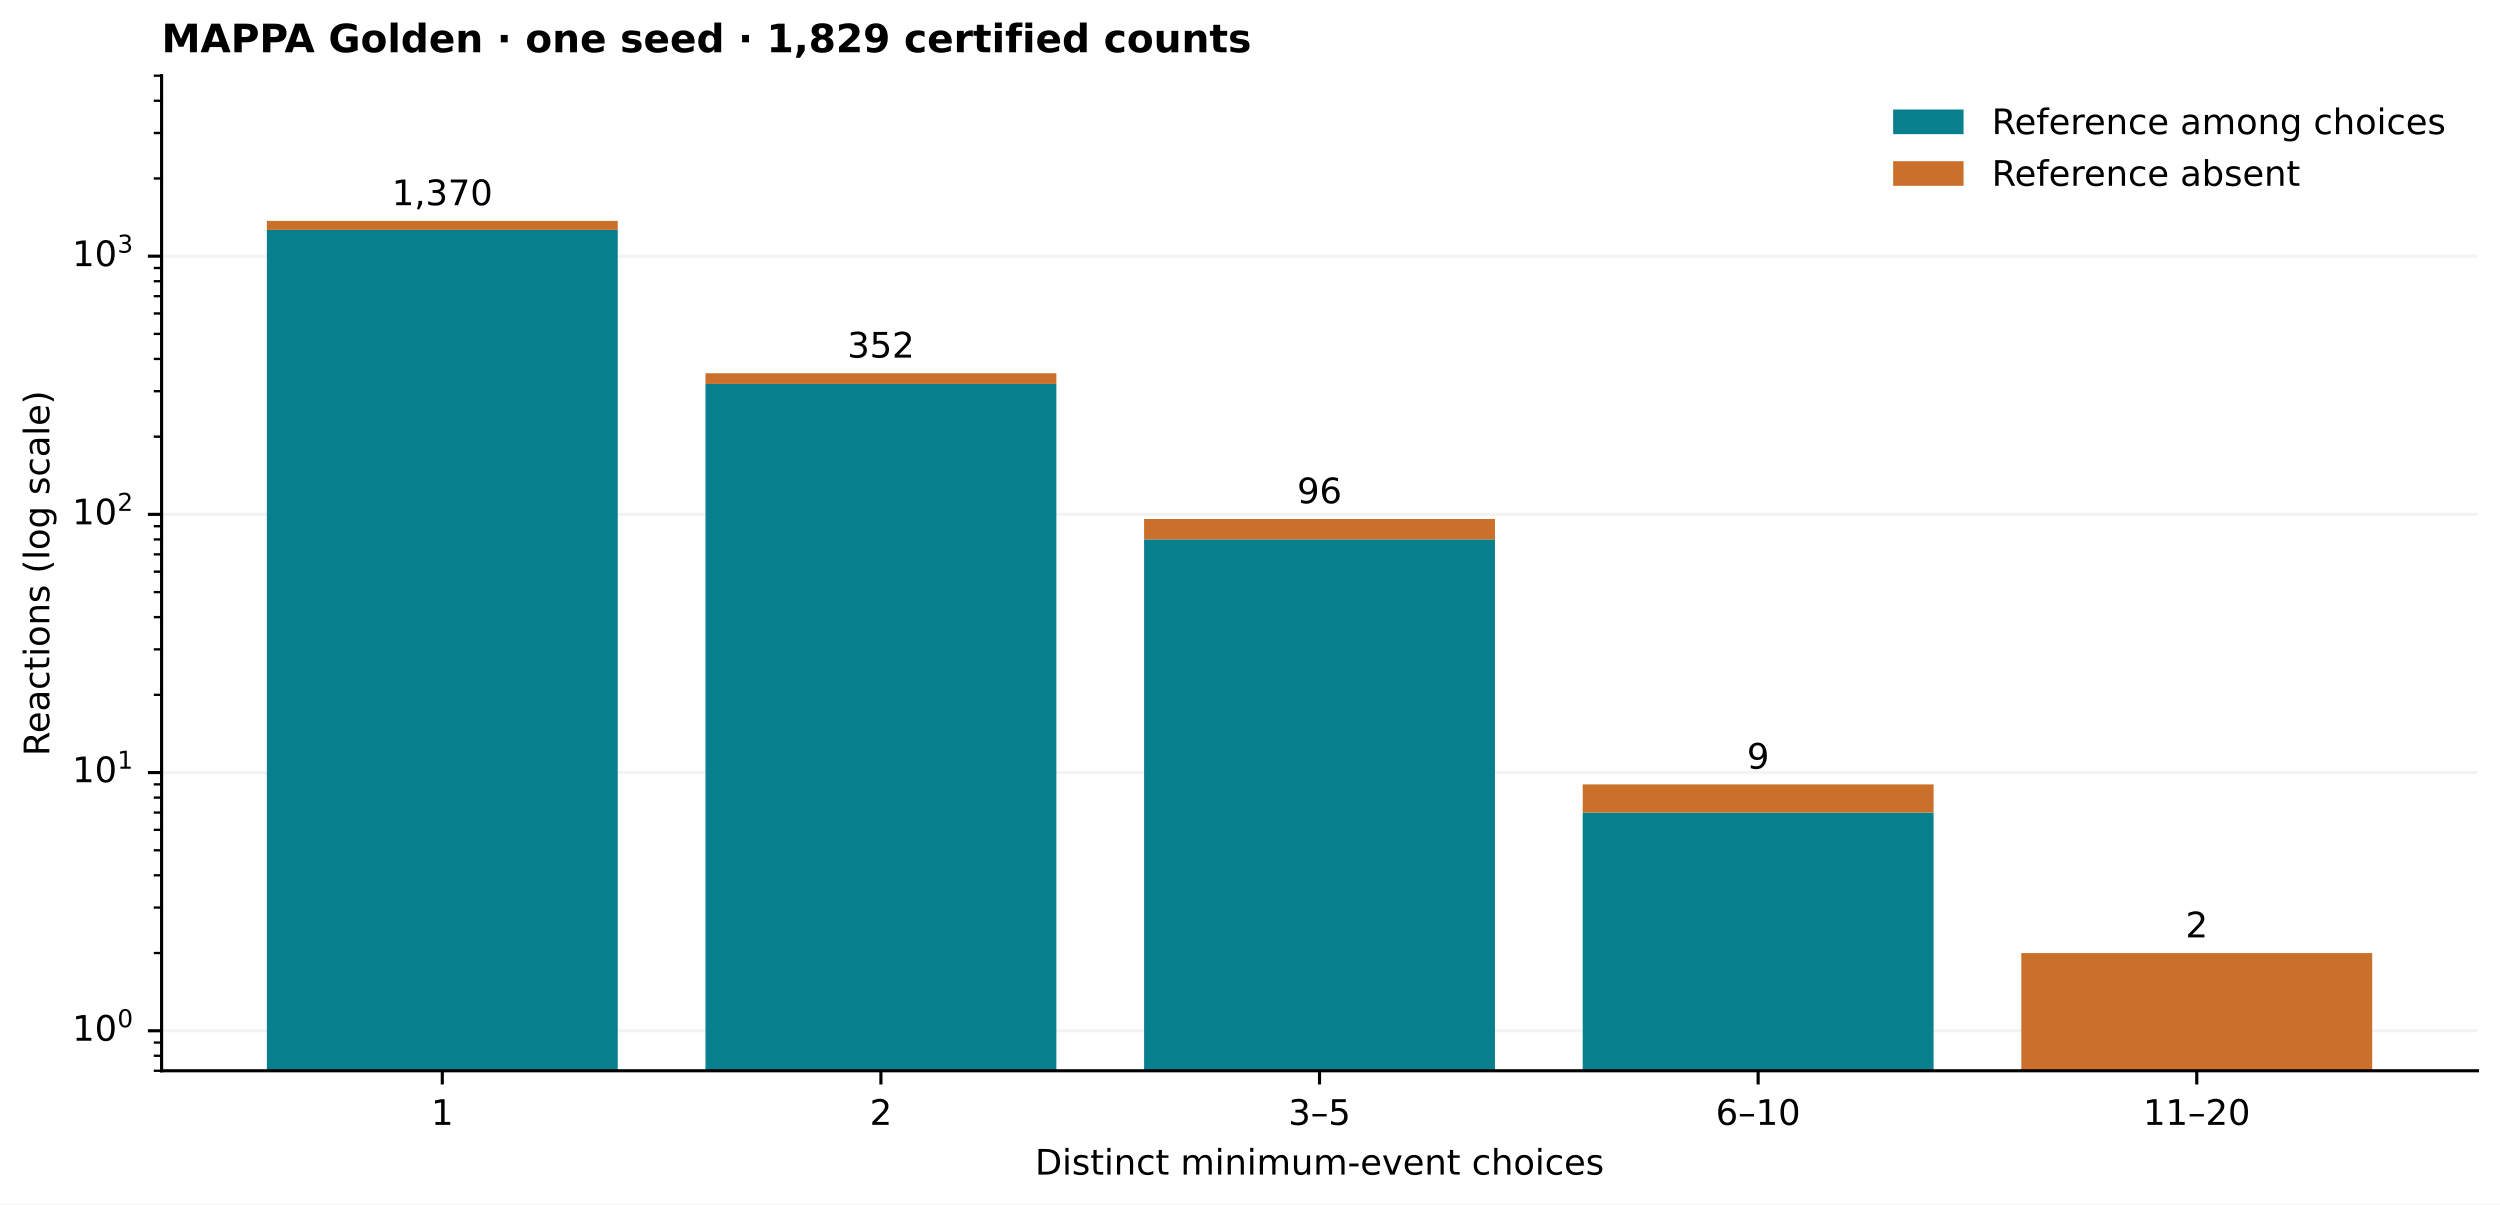
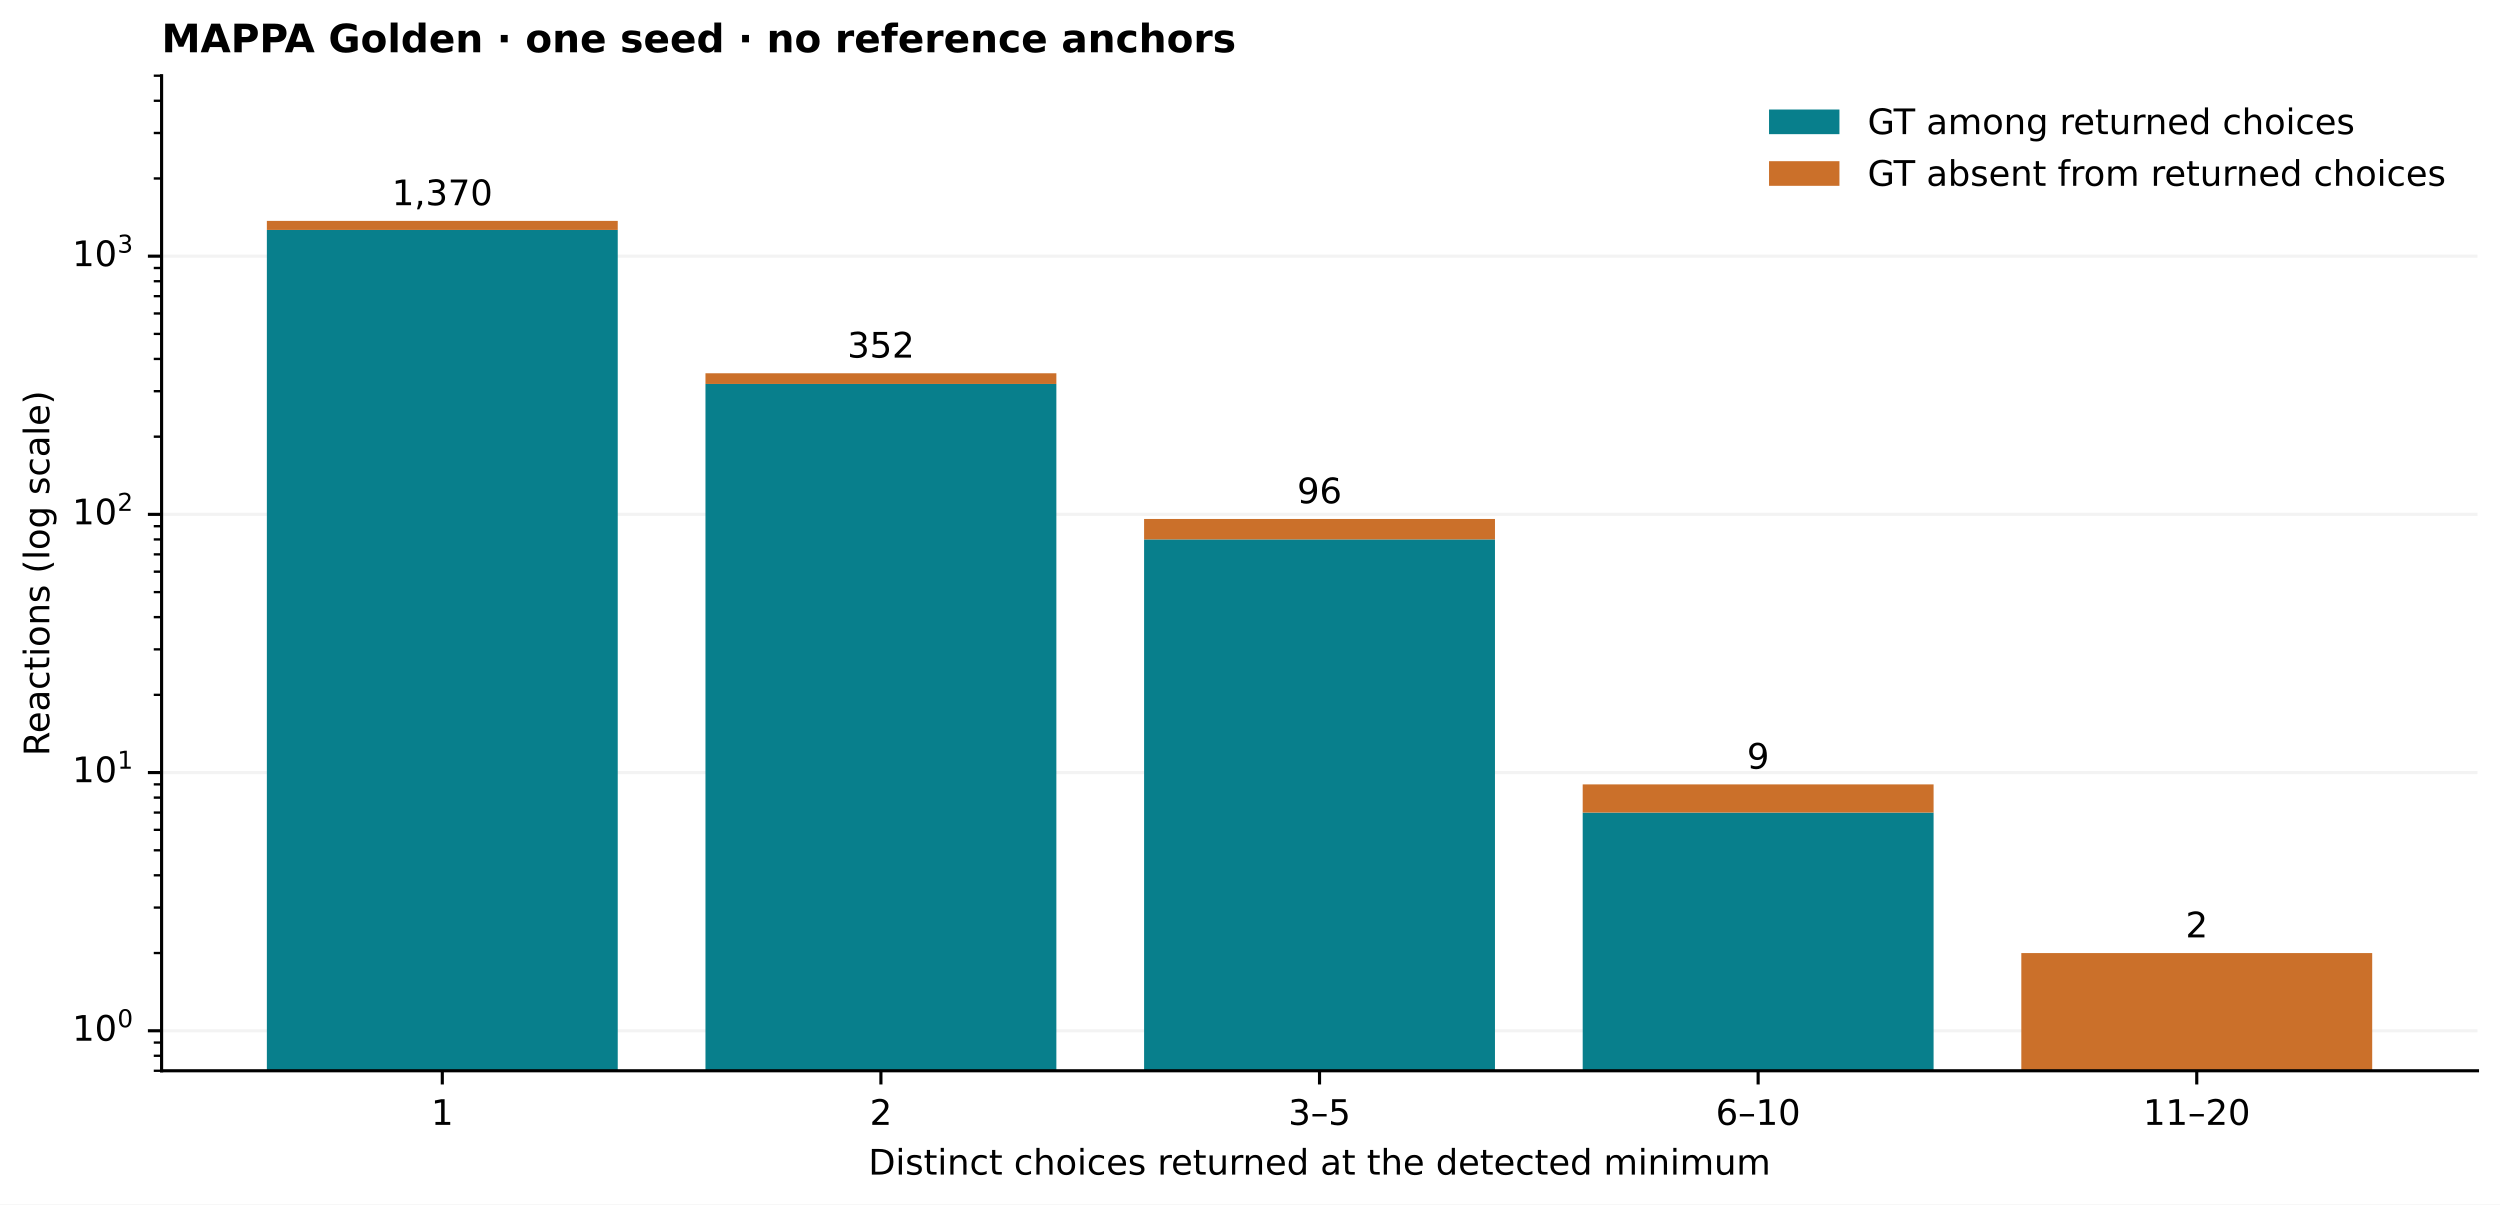
<svg xmlns="http://www.w3.org/2000/svg" xmlns:xlink="http://www.w3.org/1999/xlink" width="639.12pt" height="307.92pt" viewBox="0 0 639.12 307.92" version="1.1">
  <defs>
    <style type="text/css">*{stroke-linejoin: round; stroke-linecap: butt}</style>
  </defs>
  <g id="figure_1">
    <g id="patch_1">
      <path d="M 0 307.92  L 639.12 307.92  L 639.12 0  L 0 0  z " style="fill: #ffffff" />
    </g>
    <g id="axes_1">
      <g id="patch_2">
        <path d="M 41.31 273.739  L 633.36 273.739  L 633.36 19.358  L 41.31 19.358  z " style="fill: #ffffff" />
      </g>
      <g id="matplotlib.axis_1">
        <g id="xtick_1">
          <g id="line2d_1">
            <defs>
-               <path id="mce063b0a3b" d="M 0 0  L 0 3.5  " style="stroke: #000000; stroke-width: 0.8" />
+               <path id="m0c41f7eb51" d="M 0 0  L 0 3.5  " style="stroke: #000000; stroke-width: 0.8" />
            </defs>
            <g>
-               <use xlink:href="#mce063b0a3b" x="113.074" y="273.739" style="stroke: #000000; stroke-width: 0.8" />
+               <use xlink:href="#m0c41f7eb51" x="113.074" y="273.739" style="stroke: #000000; stroke-width: 0.8" />
            </g>
          </g>
          <g id="text_1">
            <text style="font-size: 9px; font-family: 'DejaVu Sans'; text-anchor: middle" x="113.074" y="287.577" transform="rotate(-0 113.0739 287.5775)">1</text>
          </g>
        </g>
        <g id="xtick_2">
          <g id="line2d_2">
            <g>
-               <use xlink:href="#mce063b0a3b" x="225.204" y="273.739" style="stroke: #000000; stroke-width: 0.8" />
+               <use xlink:href="#m0c41f7eb51" x="225.204" y="273.739" style="stroke: #000000; stroke-width: 0.8" />
            </g>
          </g>
          <g id="text_2">
            <text style="font-size: 9px; font-family: 'DejaVu Sans'; text-anchor: middle" x="225.204" y="287.577" transform="rotate(-0 225.2044 287.5775)">2</text>
          </g>
        </g>
        <g id="xtick_3">
          <g id="line2d_3">
            <g>
-               <use xlink:href="#mce063b0a3b" x="337.335" y="273.739" style="stroke: #000000; stroke-width: 0.8" />
+               <use xlink:href="#m0c41f7eb51" x="337.335" y="273.739" style="stroke: #000000; stroke-width: 0.8" />
            </g>
          </g>
          <g id="text_3">
            <text style="font-size: 9px; font-family: 'DejaVu Sans'; text-anchor: middle" x="337.335" y="287.577" transform="rotate(-0 337.3349 287.5775)">3–5</text>
          </g>
        </g>
        <g id="xtick_4">
          <g id="line2d_4">
            <g>
-               <use xlink:href="#mce063b0a3b" x="449.465" y="273.739" style="stroke: #000000; stroke-width: 0.8" />
+               <use xlink:href="#m0c41f7eb51" x="449.465" y="273.739" style="stroke: #000000; stroke-width: 0.8" />
            </g>
          </g>
          <g id="text_4">
            <text style="font-size: 9px; font-family: 'DejaVu Sans'; text-anchor: middle" x="449.465" y="287.577" transform="rotate(-0 449.4654 287.5775)">6–10</text>
          </g>
        </g>
        <g id="xtick_5">
          <g id="line2d_5">
            <g>
-               <use xlink:href="#mce063b0a3b" x="561.596" y="273.739" style="stroke: #000000; stroke-width: 0.8" />
+               <use xlink:href="#m0c41f7eb51" x="561.596" y="273.739" style="stroke: #000000; stroke-width: 0.8" />
            </g>
          </g>
          <g id="text_5">
            <text style="font-size: 9px; font-family: 'DejaVu Sans'; text-anchor: middle" x="561.596" y="287.577" transform="rotate(-0 561.596 287.5775)">11–20</text>
          </g>
        </g>
        <g id="text_6">
-           <text style="font-size: 9px; font-family: 'DejaVu Sans'; text-anchor: middle" x="337.335" y="300.288" transform="rotate(-0 337.3349 300.2878)">Distinct minimum-event choices</text>
+           <text style="font-size: 9px; font-family: 'DejaVu Sans'; text-anchor: middle" x="337.335" y="300.288" transform="rotate(-0 337.3349 300.2878)">Distinct choices returned at the detected minimum</text>
        </g>
      </g>
      <g id="matplotlib.axis_2">
        <g id="ytick_1">
          <g id="line2d_6">
-             <path d="M 41.31 263.514  L 633.36 263.514  " clip-path="url(#p8fb15fd6a7)" style="fill: none; stroke: #b0b0b0; stroke-opacity: 0.15; stroke-width: 0.8; stroke-linecap: square" />
+             <path d="M 41.31 263.514  L 633.36 263.514  " clip-path="url(#pe8b8196c76)" style="fill: none; stroke: #b0b0b0; stroke-opacity: 0.15; stroke-width: 0.8; stroke-linecap: square" />
          </g>
          <g id="line2d_7">
            <defs>
-               <path id="mfa9b9d9979" d="M 0 0  L -3.5 0  " style="stroke: #000000; stroke-width: 0.8" />
+               <path id="m32683a3f6d" d="M 0 0  L -3.5 0  " style="stroke: #000000; stroke-width: 0.8" />
            </defs>
            <g>
-               <use xlink:href="#mfa9b9d9979" x="41.31" y="263.514" style="stroke: #000000; stroke-width: 0.8" />
+               <use xlink:href="#m32683a3f6d" x="41.31" y="263.514" style="stroke: #000000; stroke-width: 0.8" />
            </g>
          </g>
          <g id="text_7">
            <g transform="translate(18.47031 266.9337)">
              <text>
                <tspan x="0" y="-0.873" style="font-size: 9px; font-family: 'DejaVu Sans'">1</tspan>
                <tspan x="5.726" y="-0.873" style="font-size: 9px; font-family: 'DejaVu Sans'">0</tspan>
                <tspan x="11.538" y="-4.319" style="font-size: 6.3px; font-family: 'DejaVu Sans'">0</tspan>
              </text>
            </g>
          </g>
        </g>
        <g id="ytick_2">
          <g id="line2d_8">
-             <path d="M 41.31 197.508  L 633.36 197.508  " clip-path="url(#p8fb15fd6a7)" style="fill: none; stroke: #b0b0b0; stroke-opacity: 0.15; stroke-width: 0.8; stroke-linecap: square" />
+             <path d="M 41.31 197.508  L 633.36 197.508  " clip-path="url(#pe8b8196c76)" style="fill: none; stroke: #b0b0b0; stroke-opacity: 0.15; stroke-width: 0.8; stroke-linecap: square" />
          </g>
          <g id="line2d_9">
            <g>
-               <use xlink:href="#mfa9b9d9979" x="41.31" y="197.508" style="stroke: #000000; stroke-width: 0.8" />
+               <use xlink:href="#m32683a3f6d" x="41.31" y="197.508" style="stroke: #000000; stroke-width: 0.8" />
            </g>
          </g>
          <g id="text_8">
            <g transform="translate(18.47031 200.9272)">
              <text>
                <tspan x="0" y="-0.961" style="font-size: 9px; font-family: 'DejaVu Sans'">1</tspan>
                <tspan x="5.726" y="-0.961" style="font-size: 9px; font-family: 'DejaVu Sans'">0</tspan>
                <tspan x="11.538" y="-4.406" style="font-size: 6.3px; font-family: 'DejaVu Sans'">1</tspan>
              </text>
            </g>
          </g>
        </g>
        <g id="ytick_3">
          <g id="line2d_10">
-             <path d="M 41.31 131.501  L 633.36 131.501  " clip-path="url(#p8fb15fd6a7)" style="fill: none; stroke: #b0b0b0; stroke-opacity: 0.15; stroke-width: 0.8; stroke-linecap: square" />
+             <path d="M 41.31 131.501  L 633.36 131.501  " clip-path="url(#pe8b8196c76)" style="fill: none; stroke: #b0b0b0; stroke-opacity: 0.15; stroke-width: 0.8; stroke-linecap: square" />
          </g>
          <g id="line2d_11">
            <g>
-               <use xlink:href="#mfa9b9d9979" x="41.31" y="131.501" style="stroke: #000000; stroke-width: 0.8" />
+               <use xlink:href="#m32683a3f6d" x="41.31" y="131.501" style="stroke: #000000; stroke-width: 0.8" />
            </g>
          </g>
          <g id="text_9">
            <g transform="translate(18.47031 134.9207)">
              <text>
                <tspan x="0" y="-0.873" style="font-size: 9px; font-family: 'DejaVu Sans'">1</tspan>
                <tspan x="5.726" y="-0.873" style="font-size: 9px; font-family: 'DejaVu Sans'">0</tspan>
                <tspan x="11.538" y="-4.319" style="font-size: 6.3px; font-family: 'DejaVu Sans'">2</tspan>
              </text>
            </g>
          </g>
        </g>
        <g id="ytick_4">
          <g id="line2d_12">
-             <path d="M 41.31 65.495  L 633.36 65.495  " clip-path="url(#p8fb15fd6a7)" style="fill: none; stroke: #b0b0b0; stroke-opacity: 0.15; stroke-width: 0.8; stroke-linecap: square" />
+             <path d="M 41.31 65.495  L 633.36 65.495  " clip-path="url(#pe8b8196c76)" style="fill: none; stroke: #b0b0b0; stroke-opacity: 0.15; stroke-width: 0.8; stroke-linecap: square" />
          </g>
          <g id="line2d_13">
            <g>
-               <use xlink:href="#mfa9b9d9979" x="41.31" y="65.495" style="stroke: #000000; stroke-width: 0.8" />
+               <use xlink:href="#m32683a3f6d" x="41.31" y="65.495" style="stroke: #000000; stroke-width: 0.8" />
            </g>
          </g>
          <g id="text_10">
            <g transform="translate(18.47031 68.91427)">
              <text>
                <tspan x="0" y="-0.873" style="font-size: 9px; font-family: 'DejaVu Sans'">1</tspan>
                <tspan x="5.726" y="-0.873" style="font-size: 9px; font-family: 'DejaVu Sans'">0</tspan>
                <tspan x="11.538" y="-4.319" style="font-size: 6.3px; font-family: 'DejaVu Sans'">3</tspan>
              </text>
            </g>
          </g>
        </g>
        <g id="ytick_5">
          <g id="line2d_14">
            <defs>
-               <path id="mfd51fd6133" d="M 0 0  L -2 0  " style="stroke: #000000; stroke-width: 0.6" />
+               <path id="me47fe13a55" d="M 0 0  L -2 0  " style="stroke: #000000; stroke-width: 0.6" />
            </defs>
            <g>
-               <use xlink:href="#mfd51fd6133" x="41.31" y="273.739" style="stroke: #000000; stroke-width: 0.6" />
+               <use xlink:href="#me47fe13a55" x="41.31" y="273.739" style="stroke: #000000; stroke-width: 0.6" />
            </g>
          </g>
        </g>
        <g id="ytick_6">
          <g id="line2d_15">
            <g>
-               <use xlink:href="#mfd51fd6133" x="41.31" y="269.911" style="stroke: #000000; stroke-width: 0.6" />
+               <use xlink:href="#me47fe13a55" x="41.31" y="269.911" style="stroke: #000000; stroke-width: 0.6" />
            </g>
          </g>
        </g>
        <g id="ytick_7">
          <g id="line2d_16">
            <g>
-               <use xlink:href="#mfd51fd6133" x="41.31" y="266.535" style="stroke: #000000; stroke-width: 0.6" />
+               <use xlink:href="#me47fe13a55" x="41.31" y="266.535" style="stroke: #000000; stroke-width: 0.6" />
            </g>
          </g>
        </g>
        <g id="ytick_8">
          <g id="line2d_17">
            <g>
-               <use xlink:href="#mfd51fd6133" x="41.31" y="243.644" style="stroke: #000000; stroke-width: 0.6" />
+               <use xlink:href="#me47fe13a55" x="41.31" y="243.644" style="stroke: #000000; stroke-width: 0.6" />
            </g>
          </g>
        </g>
        <g id="ytick_9">
          <g id="line2d_18">
            <g>
-               <use xlink:href="#mfd51fd6133" x="41.31" y="232.021" style="stroke: #000000; stroke-width: 0.6" />
+               <use xlink:href="#me47fe13a55" x="41.31" y="232.021" style="stroke: #000000; stroke-width: 0.6" />
            </g>
          </g>
        </g>
        <g id="ytick_10">
          <g id="line2d_19">
            <g>
-               <use xlink:href="#mfd51fd6133" x="41.31" y="223.775" style="stroke: #000000; stroke-width: 0.6" />
+               <use xlink:href="#me47fe13a55" x="41.31" y="223.775" style="stroke: #000000; stroke-width: 0.6" />
            </g>
          </g>
        </g>
        <g id="ytick_11">
          <g id="line2d_20">
            <g>
-               <use xlink:href="#mfd51fd6133" x="41.31" y="217.378" style="stroke: #000000; stroke-width: 0.6" />
+               <use xlink:href="#me47fe13a55" x="41.31" y="217.378" style="stroke: #000000; stroke-width: 0.6" />
            </g>
          </g>
        </g>
        <g id="ytick_12">
          <g id="line2d_21">
            <g>
-               <use xlink:href="#mfd51fd6133" x="41.31" y="212.151" style="stroke: #000000; stroke-width: 0.6" />
+               <use xlink:href="#me47fe13a55" x="41.31" y="212.151" style="stroke: #000000; stroke-width: 0.6" />
            </g>
          </g>
        </g>
        <g id="ytick_13">
          <g id="line2d_22">
            <g>
-               <use xlink:href="#mfd51fd6133" x="41.31" y="207.732" style="stroke: #000000; stroke-width: 0.6" />
+               <use xlink:href="#me47fe13a55" x="41.31" y="207.732" style="stroke: #000000; stroke-width: 0.6" />
            </g>
          </g>
        </g>
        <g id="ytick_14">
          <g id="line2d_23">
            <g>
-               <use xlink:href="#mfd51fd6133" x="41.31" y="203.905" style="stroke: #000000; stroke-width: 0.6" />
+               <use xlink:href="#me47fe13a55" x="41.31" y="203.905" style="stroke: #000000; stroke-width: 0.6" />
            </g>
          </g>
        </g>
        <g id="ytick_15">
          <g id="line2d_24">
            <g>
-               <use xlink:href="#mfd51fd6133" x="41.31" y="200.528" style="stroke: #000000; stroke-width: 0.6" />
+               <use xlink:href="#me47fe13a55" x="41.31" y="200.528" style="stroke: #000000; stroke-width: 0.6" />
            </g>
          </g>
        </g>
        <g id="ytick_16">
          <g id="line2d_25">
            <g>
-               <use xlink:href="#mfd51fd6133" x="41.31" y="177.638" style="stroke: #000000; stroke-width: 0.6" />
+               <use xlink:href="#me47fe13a55" x="41.31" y="177.638" style="stroke: #000000; stroke-width: 0.6" />
            </g>
          </g>
        </g>
        <g id="ytick_17">
          <g id="line2d_26">
            <g>
-               <use xlink:href="#mfd51fd6133" x="41.31" y="166.015" style="stroke: #000000; stroke-width: 0.6" />
+               <use xlink:href="#me47fe13a55" x="41.31" y="166.015" style="stroke: #000000; stroke-width: 0.6" />
            </g>
          </g>
        </g>
        <g id="ytick_18">
          <g id="line2d_27">
            <g>
-               <use xlink:href="#mfd51fd6133" x="41.31" y="157.768" style="stroke: #000000; stroke-width: 0.6" />
+               <use xlink:href="#me47fe13a55" x="41.31" y="157.768" style="stroke: #000000; stroke-width: 0.6" />
            </g>
          </g>
        </g>
        <g id="ytick_19">
          <g id="line2d_28">
            <g>
-               <use xlink:href="#mfd51fd6133" x="41.31" y="151.371" style="stroke: #000000; stroke-width: 0.6" />
+               <use xlink:href="#me47fe13a55" x="41.31" y="151.371" style="stroke: #000000; stroke-width: 0.6" />
            </g>
          </g>
        </g>
        <g id="ytick_20">
          <g id="line2d_29">
            <g>
-               <use xlink:href="#mfd51fd6133" x="41.31" y="146.145" style="stroke: #000000; stroke-width: 0.6" />
+               <use xlink:href="#me47fe13a55" x="41.31" y="146.145" style="stroke: #000000; stroke-width: 0.6" />
            </g>
          </g>
        </g>
        <g id="ytick_21">
          <g id="line2d_30">
            <g>
-               <use xlink:href="#mfd51fd6133" x="41.31" y="141.726" style="stroke: #000000; stroke-width: 0.6" />
+               <use xlink:href="#me47fe13a55" x="41.31" y="141.726" style="stroke: #000000; stroke-width: 0.6" />
            </g>
          </g>
        </g>
        <g id="ytick_22">
          <g id="line2d_31">
            <g>
-               <use xlink:href="#mfd51fd6133" x="41.31" y="137.898" style="stroke: #000000; stroke-width: 0.6" />
+               <use xlink:href="#me47fe13a55" x="41.31" y="137.898" style="stroke: #000000; stroke-width: 0.6" />
            </g>
          </g>
        </g>
        <g id="ytick_23">
          <g id="line2d_32">
            <g>
-               <use xlink:href="#mfd51fd6133" x="41.31" y="134.522" style="stroke: #000000; stroke-width: 0.6" />
+               <use xlink:href="#me47fe13a55" x="41.31" y="134.522" style="stroke: #000000; stroke-width: 0.6" />
            </g>
          </g>
        </g>
        <g id="ytick_24">
          <g id="line2d_33">
            <g>
-               <use xlink:href="#mfd51fd6133" x="41.31" y="111.632" style="stroke: #000000; stroke-width: 0.6" />
+               <use xlink:href="#me47fe13a55" x="41.31" y="111.632" style="stroke: #000000; stroke-width: 0.6" />
            </g>
          </g>
        </g>
        <g id="ytick_25">
          <g id="line2d_34">
            <g>
-               <use xlink:href="#mfd51fd6133" x="41.31" y="100.008" style="stroke: #000000; stroke-width: 0.6" />
+               <use xlink:href="#me47fe13a55" x="41.31" y="100.008" style="stroke: #000000; stroke-width: 0.6" />
            </g>
          </g>
        </g>
        <g id="ytick_26">
          <g id="line2d_35">
            <g>
-               <use xlink:href="#mfd51fd6133" x="41.31" y="91.762" style="stroke: #000000; stroke-width: 0.6" />
+               <use xlink:href="#me47fe13a55" x="41.31" y="91.762" style="stroke: #000000; stroke-width: 0.6" />
            </g>
          </g>
        </g>
        <g id="ytick_27">
          <g id="line2d_36">
            <g>
-               <use xlink:href="#mfd51fd6133" x="41.31" y="85.365" style="stroke: #000000; stroke-width: 0.6" />
+               <use xlink:href="#me47fe13a55" x="41.31" y="85.365" style="stroke: #000000; stroke-width: 0.6" />
            </g>
          </g>
        </g>
        <g id="ytick_28">
          <g id="line2d_37">
            <g>
-               <use xlink:href="#mfd51fd6133" x="41.31" y="80.138" style="stroke: #000000; stroke-width: 0.6" />
+               <use xlink:href="#me47fe13a55" x="41.31" y="80.138" style="stroke: #000000; stroke-width: 0.6" />
            </g>
          </g>
        </g>
        <g id="ytick_29">
          <g id="line2d_38">
            <g>
-               <use xlink:href="#mfd51fd6133" x="41.31" y="75.72" style="stroke: #000000; stroke-width: 0.6" />
+               <use xlink:href="#me47fe13a55" x="41.31" y="75.72" style="stroke: #000000; stroke-width: 0.6" />
            </g>
          </g>
        </g>
        <g id="ytick_30">
          <g id="line2d_39">
            <g>
-               <use xlink:href="#mfd51fd6133" x="41.31" y="71.892" style="stroke: #000000; stroke-width: 0.6" />
+               <use xlink:href="#me47fe13a55" x="41.31" y="71.892" style="stroke: #000000; stroke-width: 0.6" />
            </g>
          </g>
        </g>
        <g id="ytick_31">
          <g id="line2d_40">
            <g>
-               <use xlink:href="#mfd51fd6133" x="41.31" y="68.515" style="stroke: #000000; stroke-width: 0.6" />
+               <use xlink:href="#me47fe13a55" x="41.31" y="68.515" style="stroke: #000000; stroke-width: 0.6" />
            </g>
          </g>
        </g>
        <g id="ytick_32">
          <g id="line2d_41">
            <g>
-               <use xlink:href="#mfd51fd6133" x="41.31" y="45.625" style="stroke: #000000; stroke-width: 0.6" />
+               <use xlink:href="#me47fe13a55" x="41.31" y="45.625" style="stroke: #000000; stroke-width: 0.6" />
            </g>
          </g>
        </g>
        <g id="ytick_33">
          <g id="line2d_42">
            <g>
-               <use xlink:href="#mfd51fd6133" x="41.31" y="34.002" style="stroke: #000000; stroke-width: 0.6" />
+               <use xlink:href="#me47fe13a55" x="41.31" y="34.002" style="stroke: #000000; stroke-width: 0.6" />
            </g>
          </g>
        </g>
        <g id="ytick_34">
          <g id="line2d_43">
            <g>
-               <use xlink:href="#mfd51fd6133" x="41.31" y="25.755" style="stroke: #000000; stroke-width: 0.6" />
+               <use xlink:href="#me47fe13a55" x="41.31" y="25.755" style="stroke: #000000; stroke-width: 0.6" />
            </g>
          </g>
        </g>
        <g id="ytick_35">
          <g id="line2d_44">
            <g>
-               <use xlink:href="#mfd51fd6133" x="41.31" y="19.358" style="stroke: #000000; stroke-width: 0.6" />
+               <use xlink:href="#me47fe13a55" x="41.31" y="19.358" style="stroke: #000000; stroke-width: 0.6" />
            </g>
          </g>
        </g>
        <g id="text_11">
          <text style="font-size: 9px; font-family: 'DejaVu Sans'; text-anchor: middle" x="12.599" y="146.549" transform="rotate(-90 12.59859 146.5487)">Reactions (log scale)</text>
        </g>
      </g>
      <g id="patch_3">
-         <path d="M 68.222 66269.977  L 157.926 66269.977  L 157.926 58.779  L 68.222 58.779  z " clip-path="url(#p8fb15fd6a7)" style="fill: #087f8c" />
+         <path d="M 68.222 66269.977  L 157.926 66269.977  L 157.926 58.779  L 68.222 58.779  z " clip-path="url(#pe8b8196c76)" style="fill: #087f8c" />
      </g>
      <g id="patch_4">
-         <path d="M 180.352 66269.977  L 270.057 66269.977  L 270.057 98.158  L 180.352 98.158  z " clip-path="url(#p8fb15fd6a7)" style="fill: #087f8c" />
+         <path d="M 180.352 66269.977  L 270.057 66269.977  L 270.057 98.158  L 180.352 98.158  z " clip-path="url(#pe8b8196c76)" style="fill: #087f8c" />
      </g>
      <g id="patch_5">
-         <path d="M 292.483 66269.977  L 382.187 66269.977  L 382.187 137.898  L 292.483 137.898  z " clip-path="url(#p8fb15fd6a7)" style="fill: #087f8c" />
+         <path d="M 292.483 66269.977  L 382.187 66269.977  L 382.187 137.898  L 292.483 137.898  z " clip-path="url(#pe8b8196c76)" style="fill: #087f8c" />
      </g>
      <g id="patch_6">
-         <path d="M 404.613 66269.977  L 494.318 66269.977  L 494.318 207.732  L 404.613 207.732  z " clip-path="url(#p8fb15fd6a7)" style="fill: #087f8c" />
+         <path d="M 404.613 66269.977  L 494.318 66269.977  L 494.318 207.732  L 404.613 207.732  z " clip-path="url(#pe8b8196c76)" style="fill: #087f8c" />
      </g>
      <g id="patch_7">
-         <path d="M 516.744 66269.977  L 606.448 66269.977  L 606.448 66269.977  L 516.744 66269.977  z " clip-path="url(#p8fb15fd6a7)" style="fill: #087f8c" />
+         <path d="M 516.744 66269.977  L 606.448 66269.977  L 606.448 66269.977  L 516.744 66269.977  z " clip-path="url(#pe8b8196c76)" style="fill: #087f8c" />
      </g>
      <g id="patch_8">
-         <path d="M 68.222 58.779  L 157.926 58.779  L 157.926 56.471  L 68.222 56.471  z " clip-path="url(#p8fb15fd6a7)" style="fill: #cb702a" />
+         <path d="M 68.222 58.779  L 157.926 58.779  L 157.926 56.471  L 68.222 56.471  z " clip-path="url(#pe8b8196c76)" style="fill: #cb702a" />
      </g>
      <g id="patch_9">
-         <path d="M 180.352 98.158  L 270.057 98.158  L 270.057 95.426  L 180.352 95.426  z " clip-path="url(#p8fb15fd6a7)" style="fill: #cb702a" />
+         <path d="M 180.352 98.158  L 270.057 98.158  L 270.057 95.426  L 180.352 95.426  z " clip-path="url(#pe8b8196c76)" style="fill: #cb702a" />
      </g>
      <g id="patch_10">
-         <path d="M 292.483 137.898  L 382.187 137.898  L 382.187 132.672  L 292.483 132.672  z " clip-path="url(#p8fb15fd6a7)" style="fill: #cb702a" />
+         <path d="M 292.483 137.898  L 382.187 137.898  L 382.187 132.672  L 292.483 132.672  z " clip-path="url(#pe8b8196c76)" style="fill: #cb702a" />
      </g>
      <g id="patch_11">
-         <path d="M 404.613 207.732  L 494.318 207.732  L 494.318 200.528  L 404.613 200.528  z " clip-path="url(#p8fb15fd6a7)" style="fill: #cb702a" />
+         <path d="M 404.613 207.732  L 494.318 207.732  L 494.318 200.528  L 404.613 200.528  z " clip-path="url(#pe8b8196c76)" style="fill: #cb702a" />
      </g>
      <g id="patch_12">
-         <path d="M 516.744 66269.977  L 606.448 66269.977  L 606.448 243.644  L 516.744 243.644  z " clip-path="url(#p8fb15fd6a7)" style="fill: #cb702a" />
+         <path d="M 516.744 66269.977  L 606.448 66269.977  L 606.448 243.644  L 516.744 243.644  z " clip-path="url(#pe8b8196c76)" style="fill: #cb702a" />
      </g>
      <g id="patch_13">
        <path d="M 41.31 273.739  L 41.31 19.358  " style="fill: none; stroke: #000000; stroke-width: 0.8; stroke-linejoin: miter; stroke-linecap: square" />
      </g>
      <g id="patch_14">
        <path d="M 41.31 273.739  L 633.36 273.739  " style="fill: none; stroke: #000000; stroke-width: 0.8; stroke-linejoin: miter; stroke-linecap: square" />
      </g>
      <g id="text_12">
        <text style="font-size: 9px; font-family: 'DejaVu Sans'; text-anchor: middle" x="113.074" y="52.464" transform="rotate(-0 113.0739 52.46408)">1,370</text>
      </g>
      <g id="text_13">
        <text style="font-size: 9px; font-family: 'DejaVu Sans'; text-anchor: middle" x="225.204" y="91.42" transform="rotate(-0 225.2044 91.41964)">352</text>
      </g>
      <g id="text_14">
        <text style="font-size: 9px; font-family: 'DejaVu Sans'; text-anchor: middle" x="337.335" y="128.665" transform="rotate(-0 337.3349 128.6652)">96</text>
      </g>
      <g id="text_15">
        <text style="font-size: 9px; font-family: 'DejaVu Sans'; text-anchor: middle" x="449.465" y="196.522" transform="rotate(-0 449.4654 196.5217)">9</text>
      </g>
      <g id="text_16">
        <text style="font-size: 9px; font-family: 'DejaVu Sans'; text-anchor: middle" x="561.596" y="239.638" transform="rotate(-0 561.596 239.638)">2</text>
      </g>
      <g id="text_17">
-         <text style="font-weight: 700; font-size: 10px; font-family: 'DejaVu Sans'; text-anchor: start" x="41.31" y="13.358" transform="rotate(-0 41.31031 13.35844)">MAPPA Golden · one seed · 1,829 certified counts</text>
+         <text style="font-weight: 700; font-size: 10px; font-family: 'DejaVu Sans'; text-anchor: start" x="41.31" y="13.358" transform="rotate(-0 41.31031 13.35844)">MAPPA Golden · one seed · no reference anchors</text>
      </g>
      <g id="legend_1">
        <g id="patch_15">
-           <path d="M 483.981 34.297  L 501.981 34.297  L 501.981 27.997  L 483.981 27.997  z " style="fill: #087f8c" />
+           <path d="M 452.249 34.297  L 470.249 34.297  L 470.249 27.997  L 452.249 27.997  z " style="fill: #087f8c" />
        </g>
        <g id="text_18">
-           <text style="font-size: 9px; font-family: 'DejaVu Sans'; text-anchor: start" x="509.181" y="34.297" transform="rotate(-0 509.1806 34.29703)">Reference among choices</text>
+           <text style="font-size: 9px; font-family: 'DejaVu Sans'; text-anchor: start" x="477.449" y="34.297" transform="rotate(-0 477.4486 34.29703)">GT among returned choices</text>
        </g>
        <g id="patch_16">
-           <path d="M 483.981 47.507  L 501.981 47.507  L 501.981 41.207  L 483.981 41.207  z " style="fill: #cb702a" />
+           <path d="M 452.249 47.507  L 470.249 47.507  L 470.249 41.207  L 452.249 41.207  z " style="fill: #cb702a" />
        </g>
        <g id="text_19">
-           <text style="font-size: 9px; font-family: 'DejaVu Sans'; text-anchor: start" x="509.181" y="47.507" transform="rotate(-0 509.1806 47.50734)">Reference absent</text>
+           <text style="font-size: 9px; font-family: 'DejaVu Sans'; text-anchor: start" x="477.449" y="47.507" transform="rotate(-0 477.4486 47.50734)">GT absent from returned choices</text>
        </g>
      </g>
    </g>
  </g>
  <defs>
-     <clipPath id="p8fb15fd6a7">
+     <clipPath id="pe8b8196c76">
      <rect x="41.31" y="19.358" width="592.049" height="254.38" />
    </clipPath>
  </defs>
</svg>
